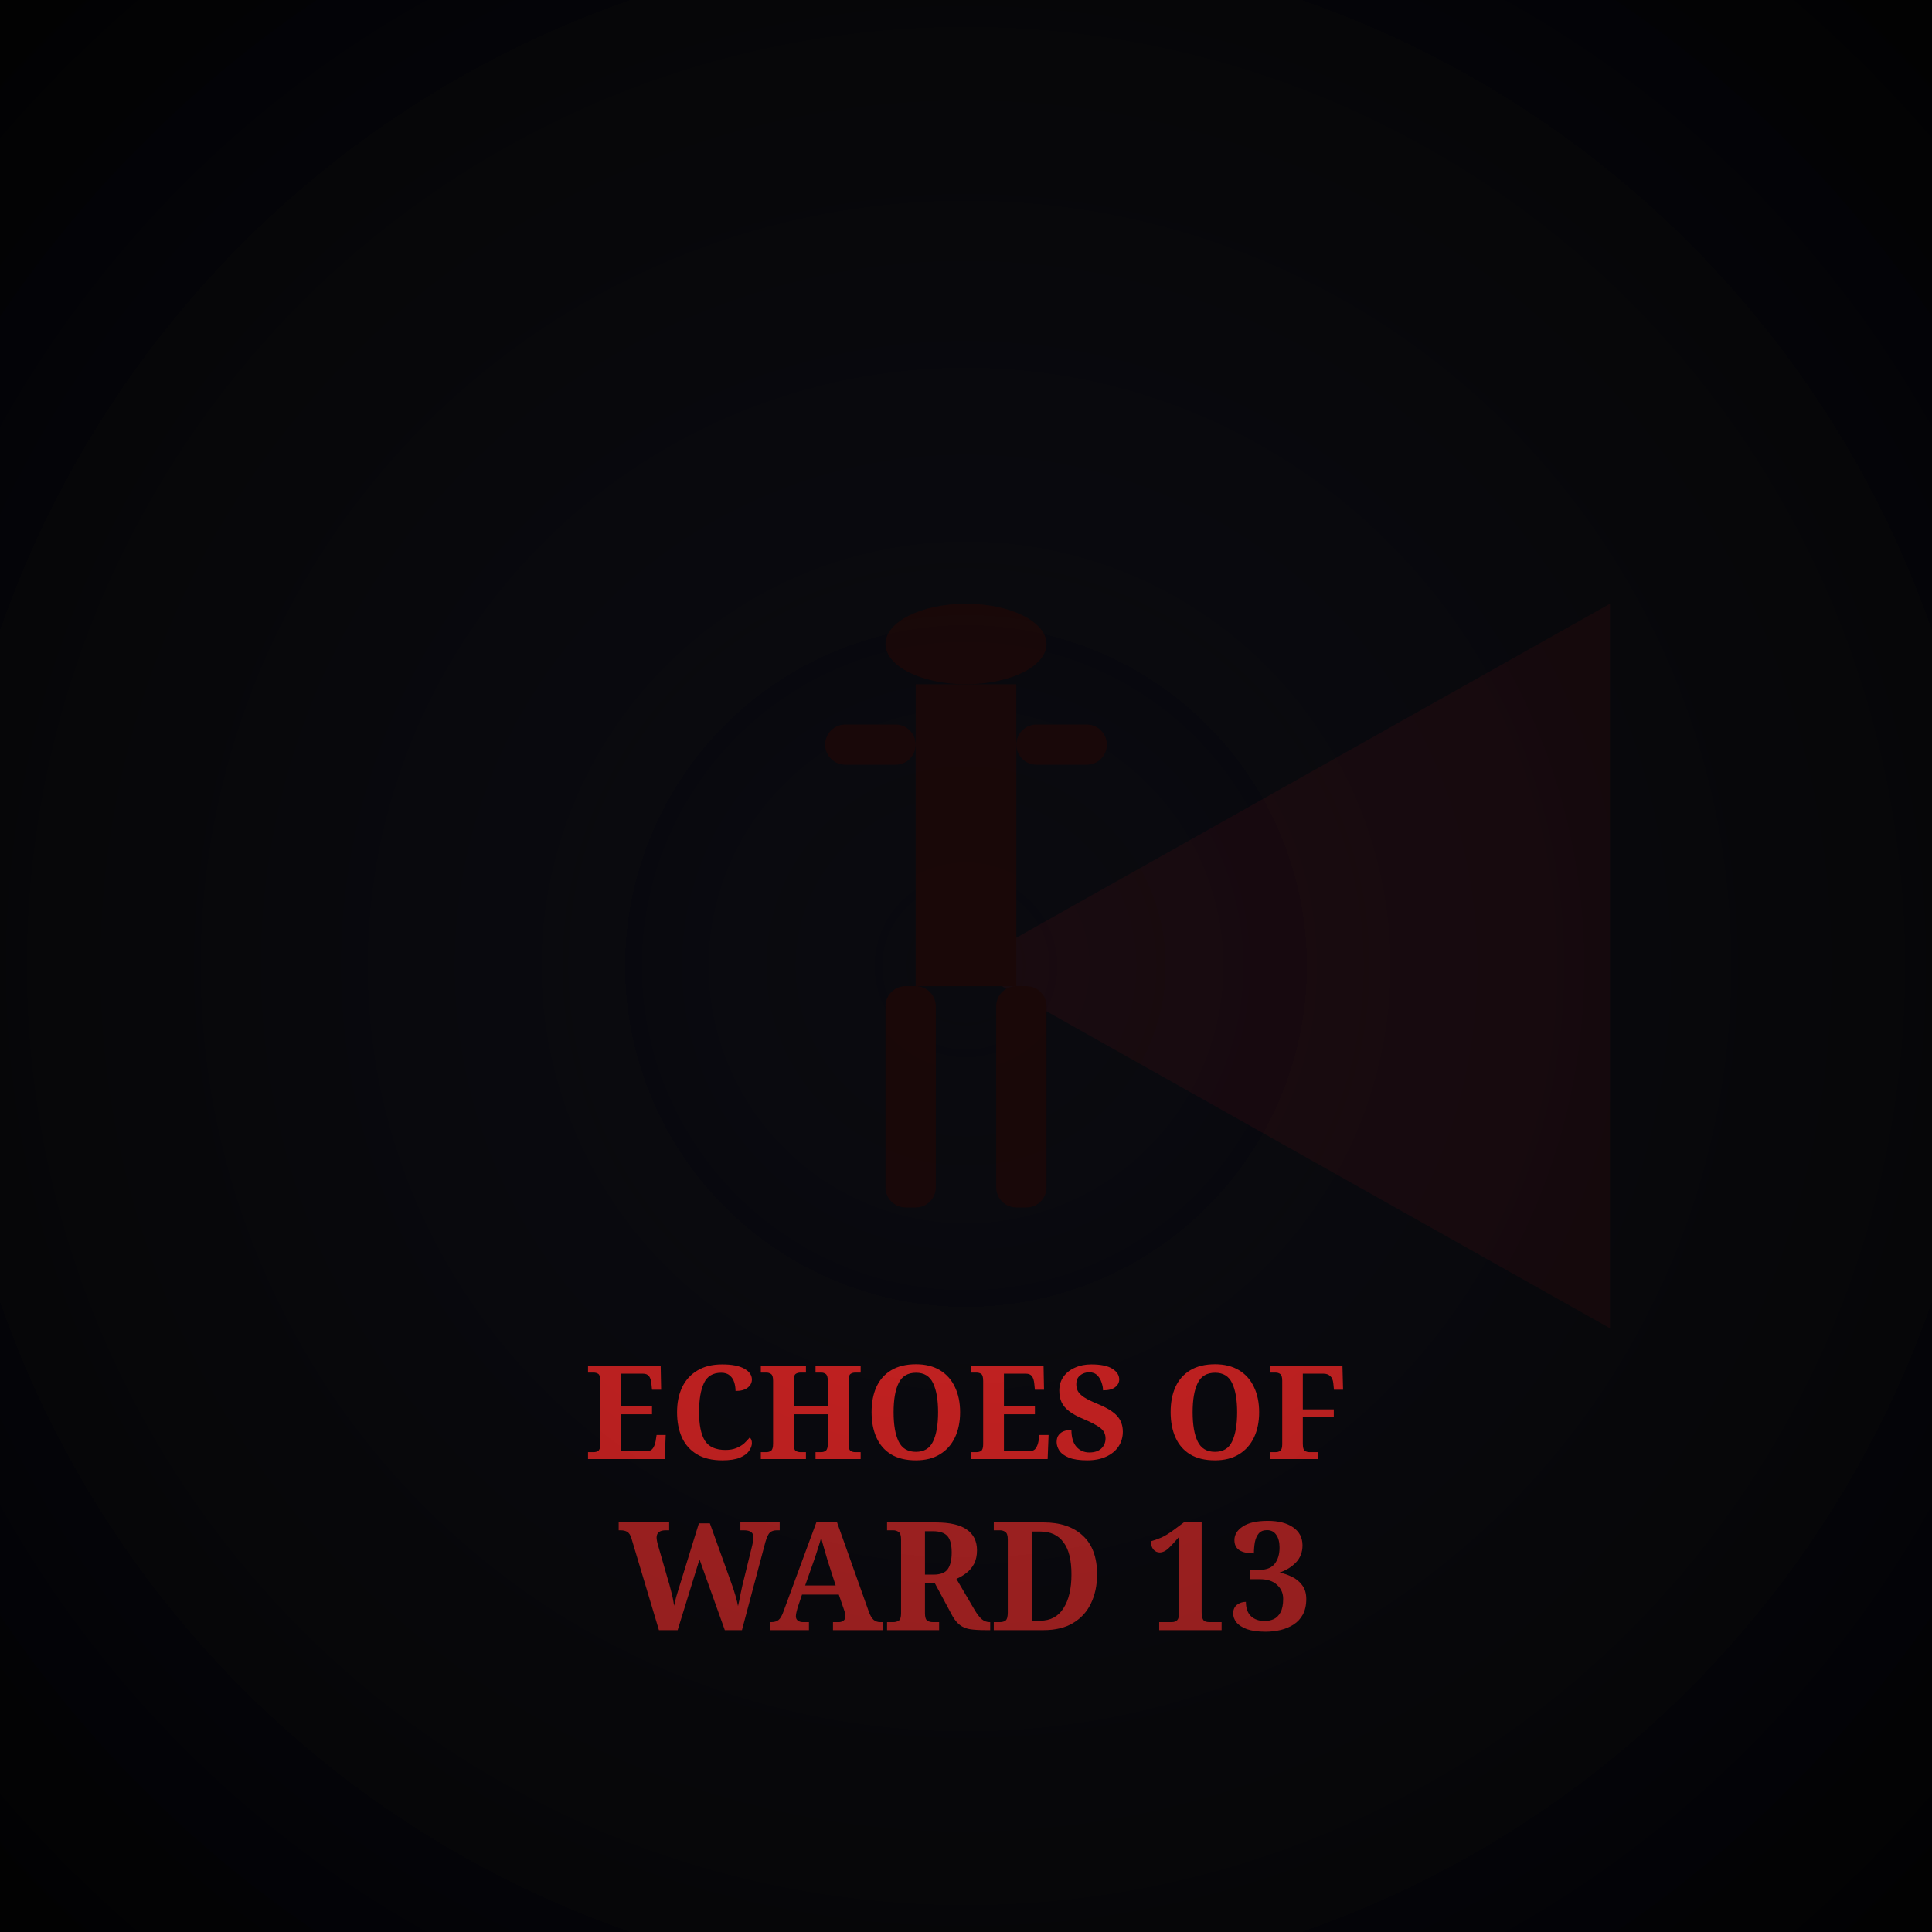
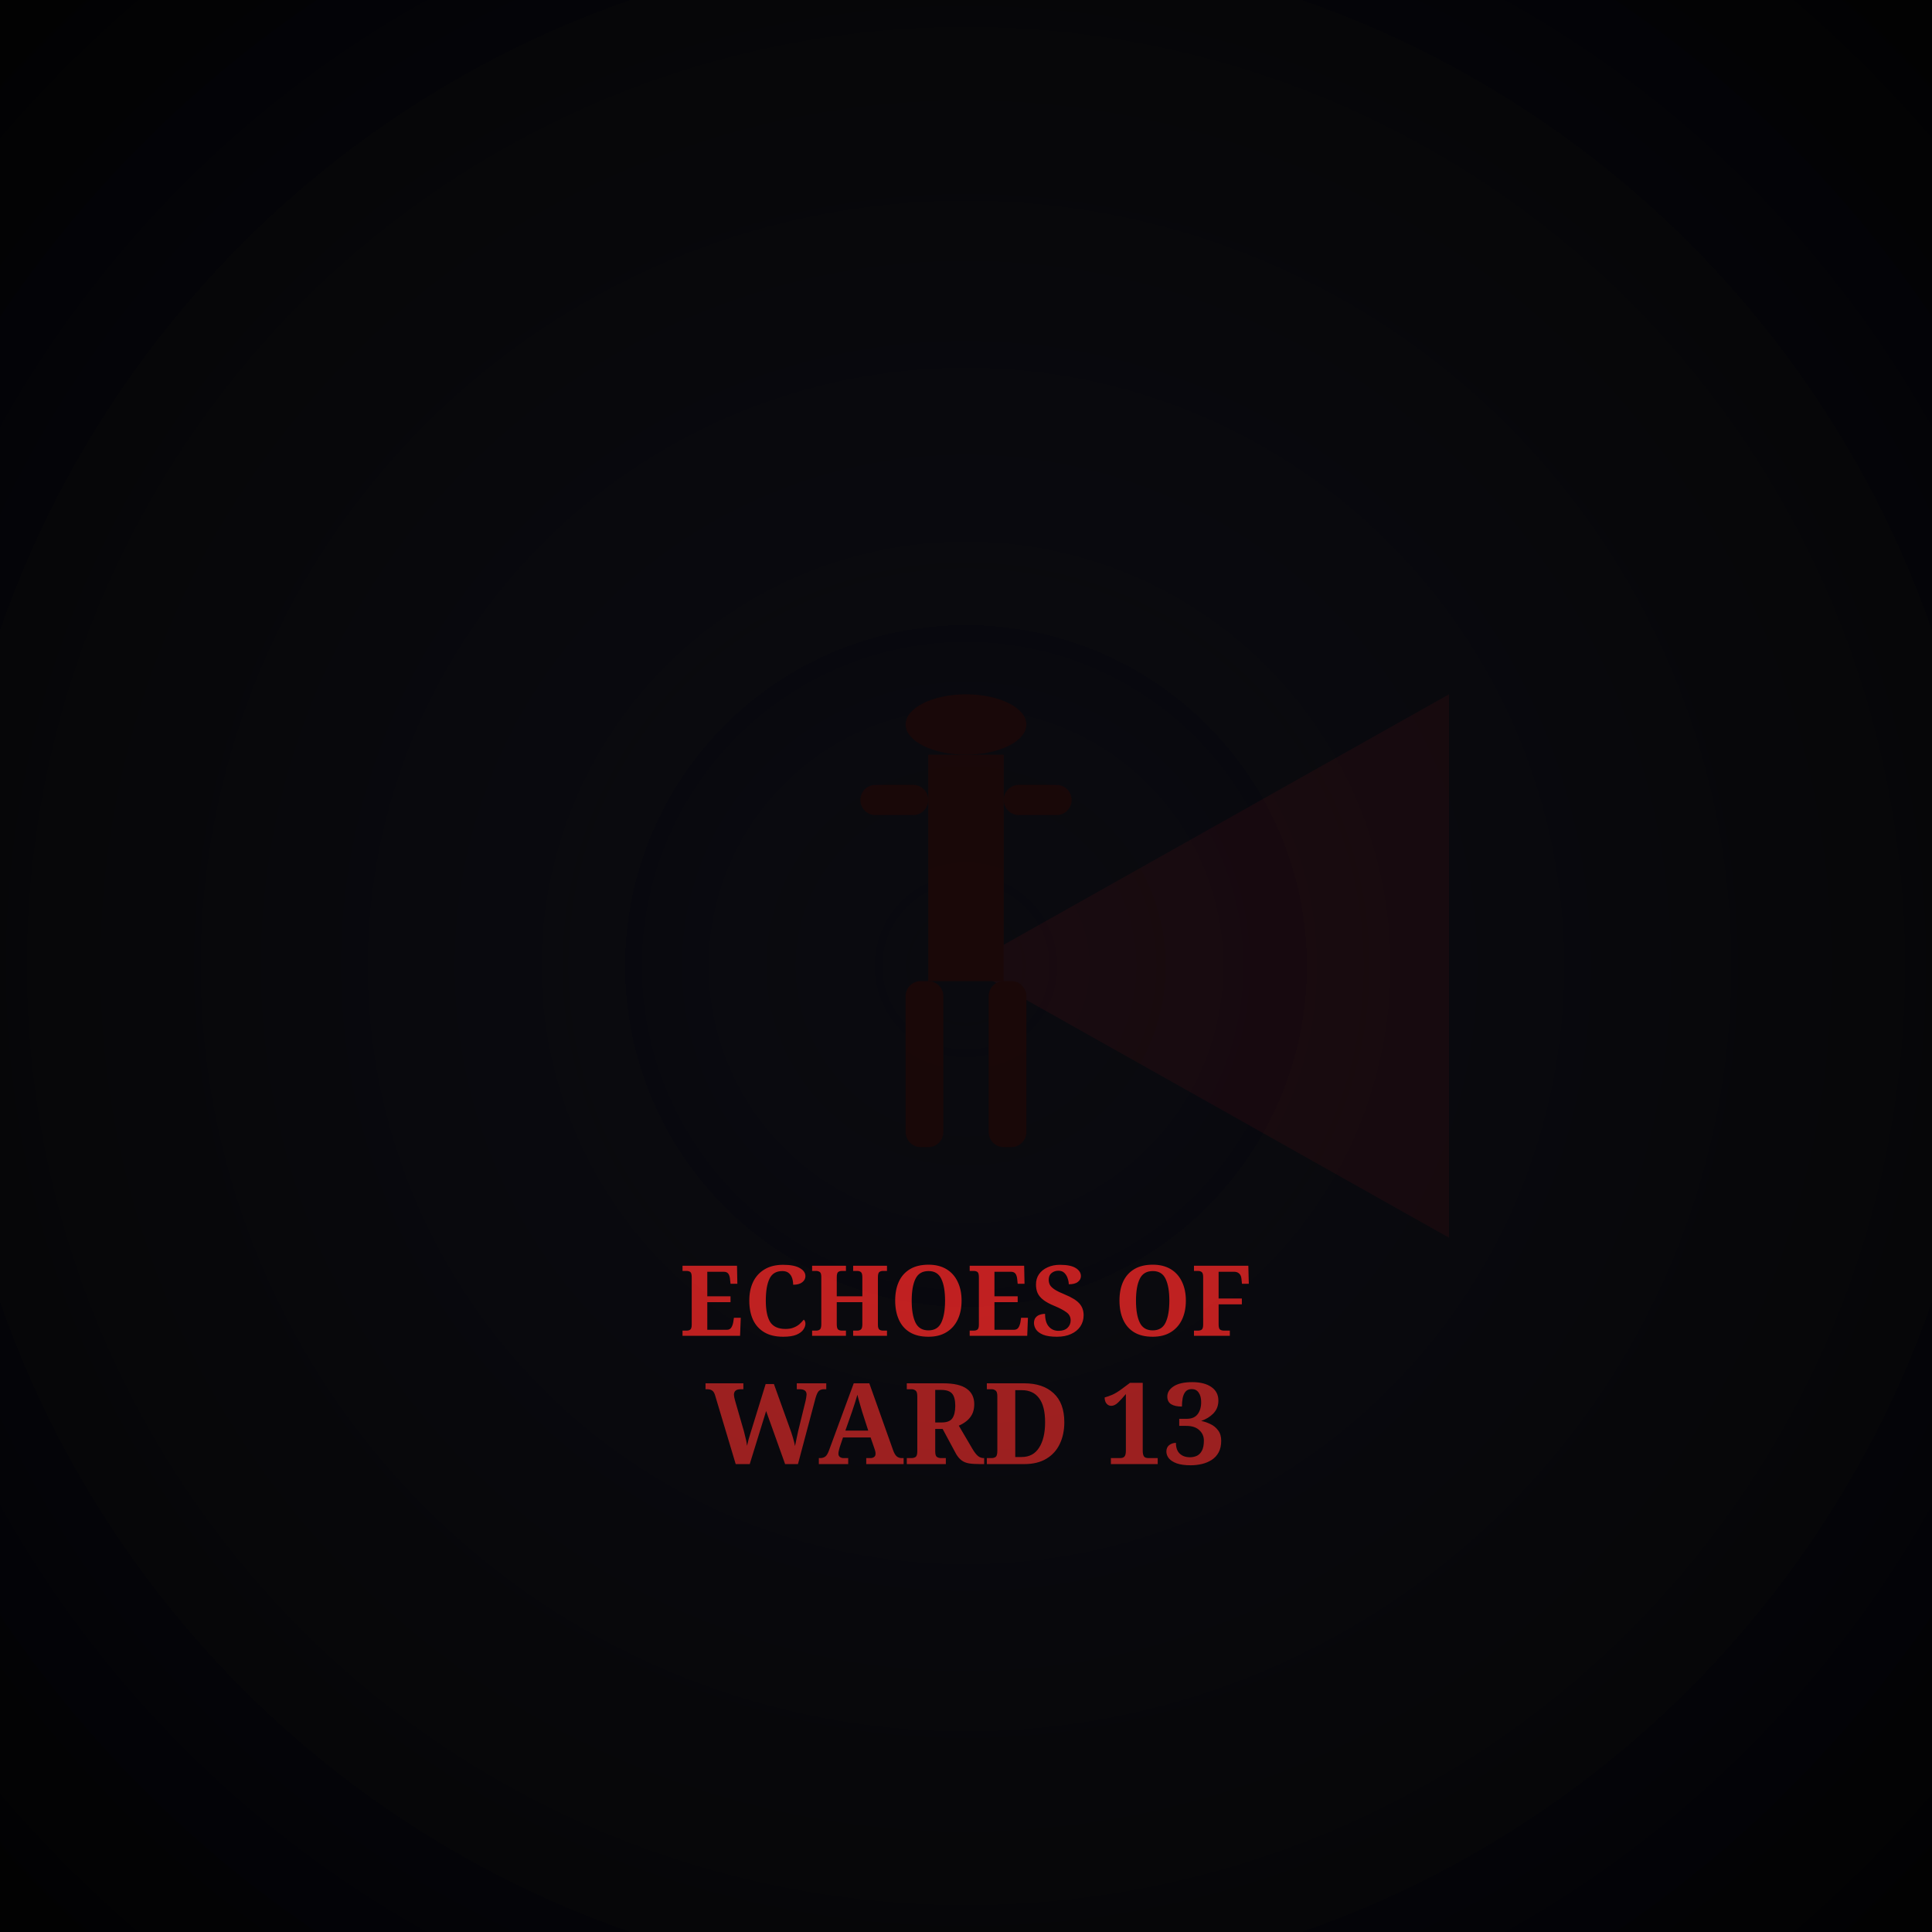
<svg xmlns="http://www.w3.org/2000/svg" width="192" height="192" viewBox="0 0 192 192">
  <rect width="192" height="192" fill="#0a0a0f" />
  <radialGradient id="v" cx="50%" cy="50%" r="70%">
    <stop offset="0%" stop-color="#0a0a0f" stop-opacity="0" />
    <stop offset="100%" stop-color="#000" stop-opacity="0.8" />
  </radialGradient>
  <rect width="192" height="192" fill="url(#v)" />
-   <polygon points="96,96 160,60 160,132" fill="#cc222215" />
-   <rect x="88" y="60" width="16" height="8" rx="8" fill="#1a0808" />
-   <rect x="91" y="68" width="10" height="30" fill="#1a0808" />
-   <rect x="82" y="72" width="9" height="4" rx="2" fill="#1a0808" />
-   <rect x="101" y="72" width="9" height="4" rx="2" fill="#1a0808" />
-   <rect x="88" y="98" width="5" height="22" rx="2" fill="#1a0808" />
-   <rect x="99" y="98" width="5" height="22" rx="2" fill="#1a0808" />
-   <text x="96" y="145" font-family="serif" font-size="13" font-weight="bold" fill="#cc2222" text-anchor="middle">ECHOES OF</text>
-   <text x="96" y="162" font-family="serif" font-size="15" font-weight="bold" fill="#aa2222" text-anchor="middle">WARD 13</text>
+   <g transform="translate(96,96) scale(0.75) translate(-96,-96)">
+     <polygon points="96,96 160,60 160,132" fill="#cc222215" />
+     <rect x="88" y="60" width="16" height="8" rx="8" fill="#1a0808" />
+     <rect x="91" y="68" width="10" height="30" fill="#1a0808" />
+     <rect x="82" y="72" width="9" height="4" rx="2" fill="#1a0808" />
+     <rect x="101" y="72" width="9" height="4" rx="2" fill="#1a0808" />
+     <rect x="88" y="98" width="5" height="22" rx="2" fill="#1a0808" />
+     <rect x="99" y="98" width="5" height="22" rx="2" fill="#1a0808" />
+     <text x="96" y="145" font-family="serif" font-size="13" font-weight="bold" fill="#cc2222" text-anchor="middle">ECHOES OF</text>
+     <text x="96" y="162" font-family="serif" font-size="15" font-weight="bold" fill="#aa2222" text-anchor="middle">WARD 13</text>
+   </g>
  <rect width="192" height="192" fill="url(#v)" opacity="0.3" />
</svg>
